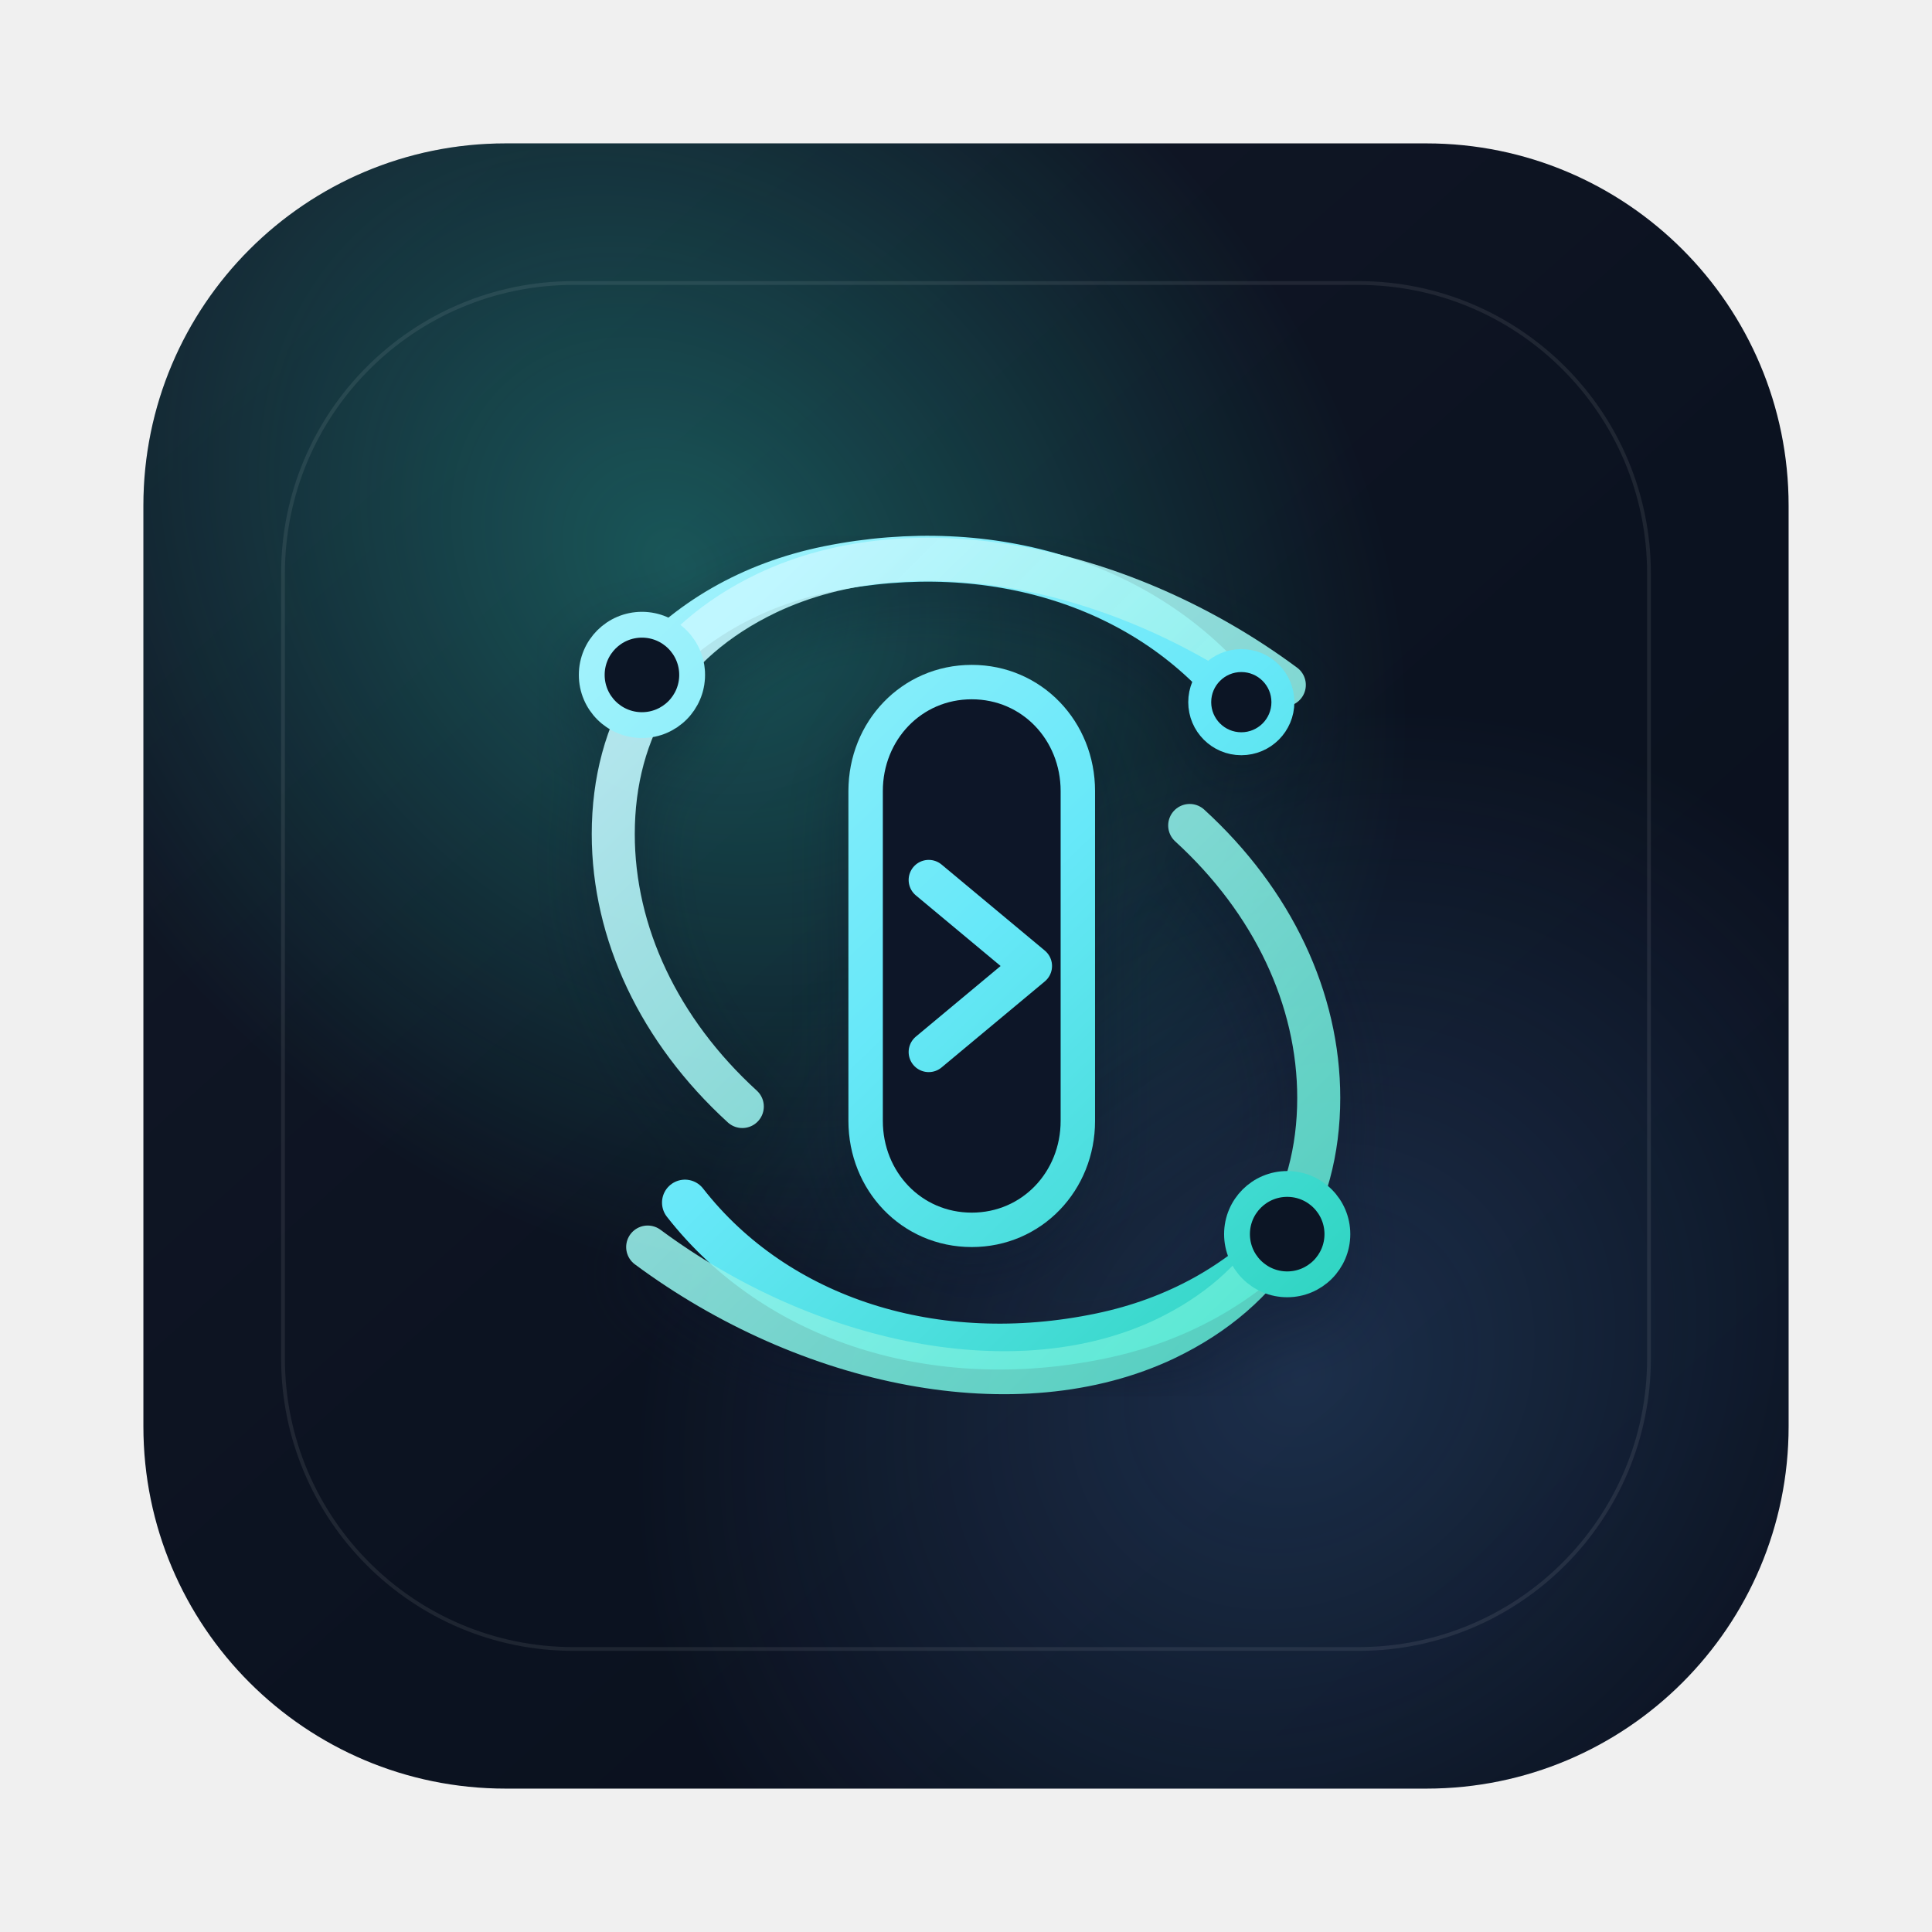
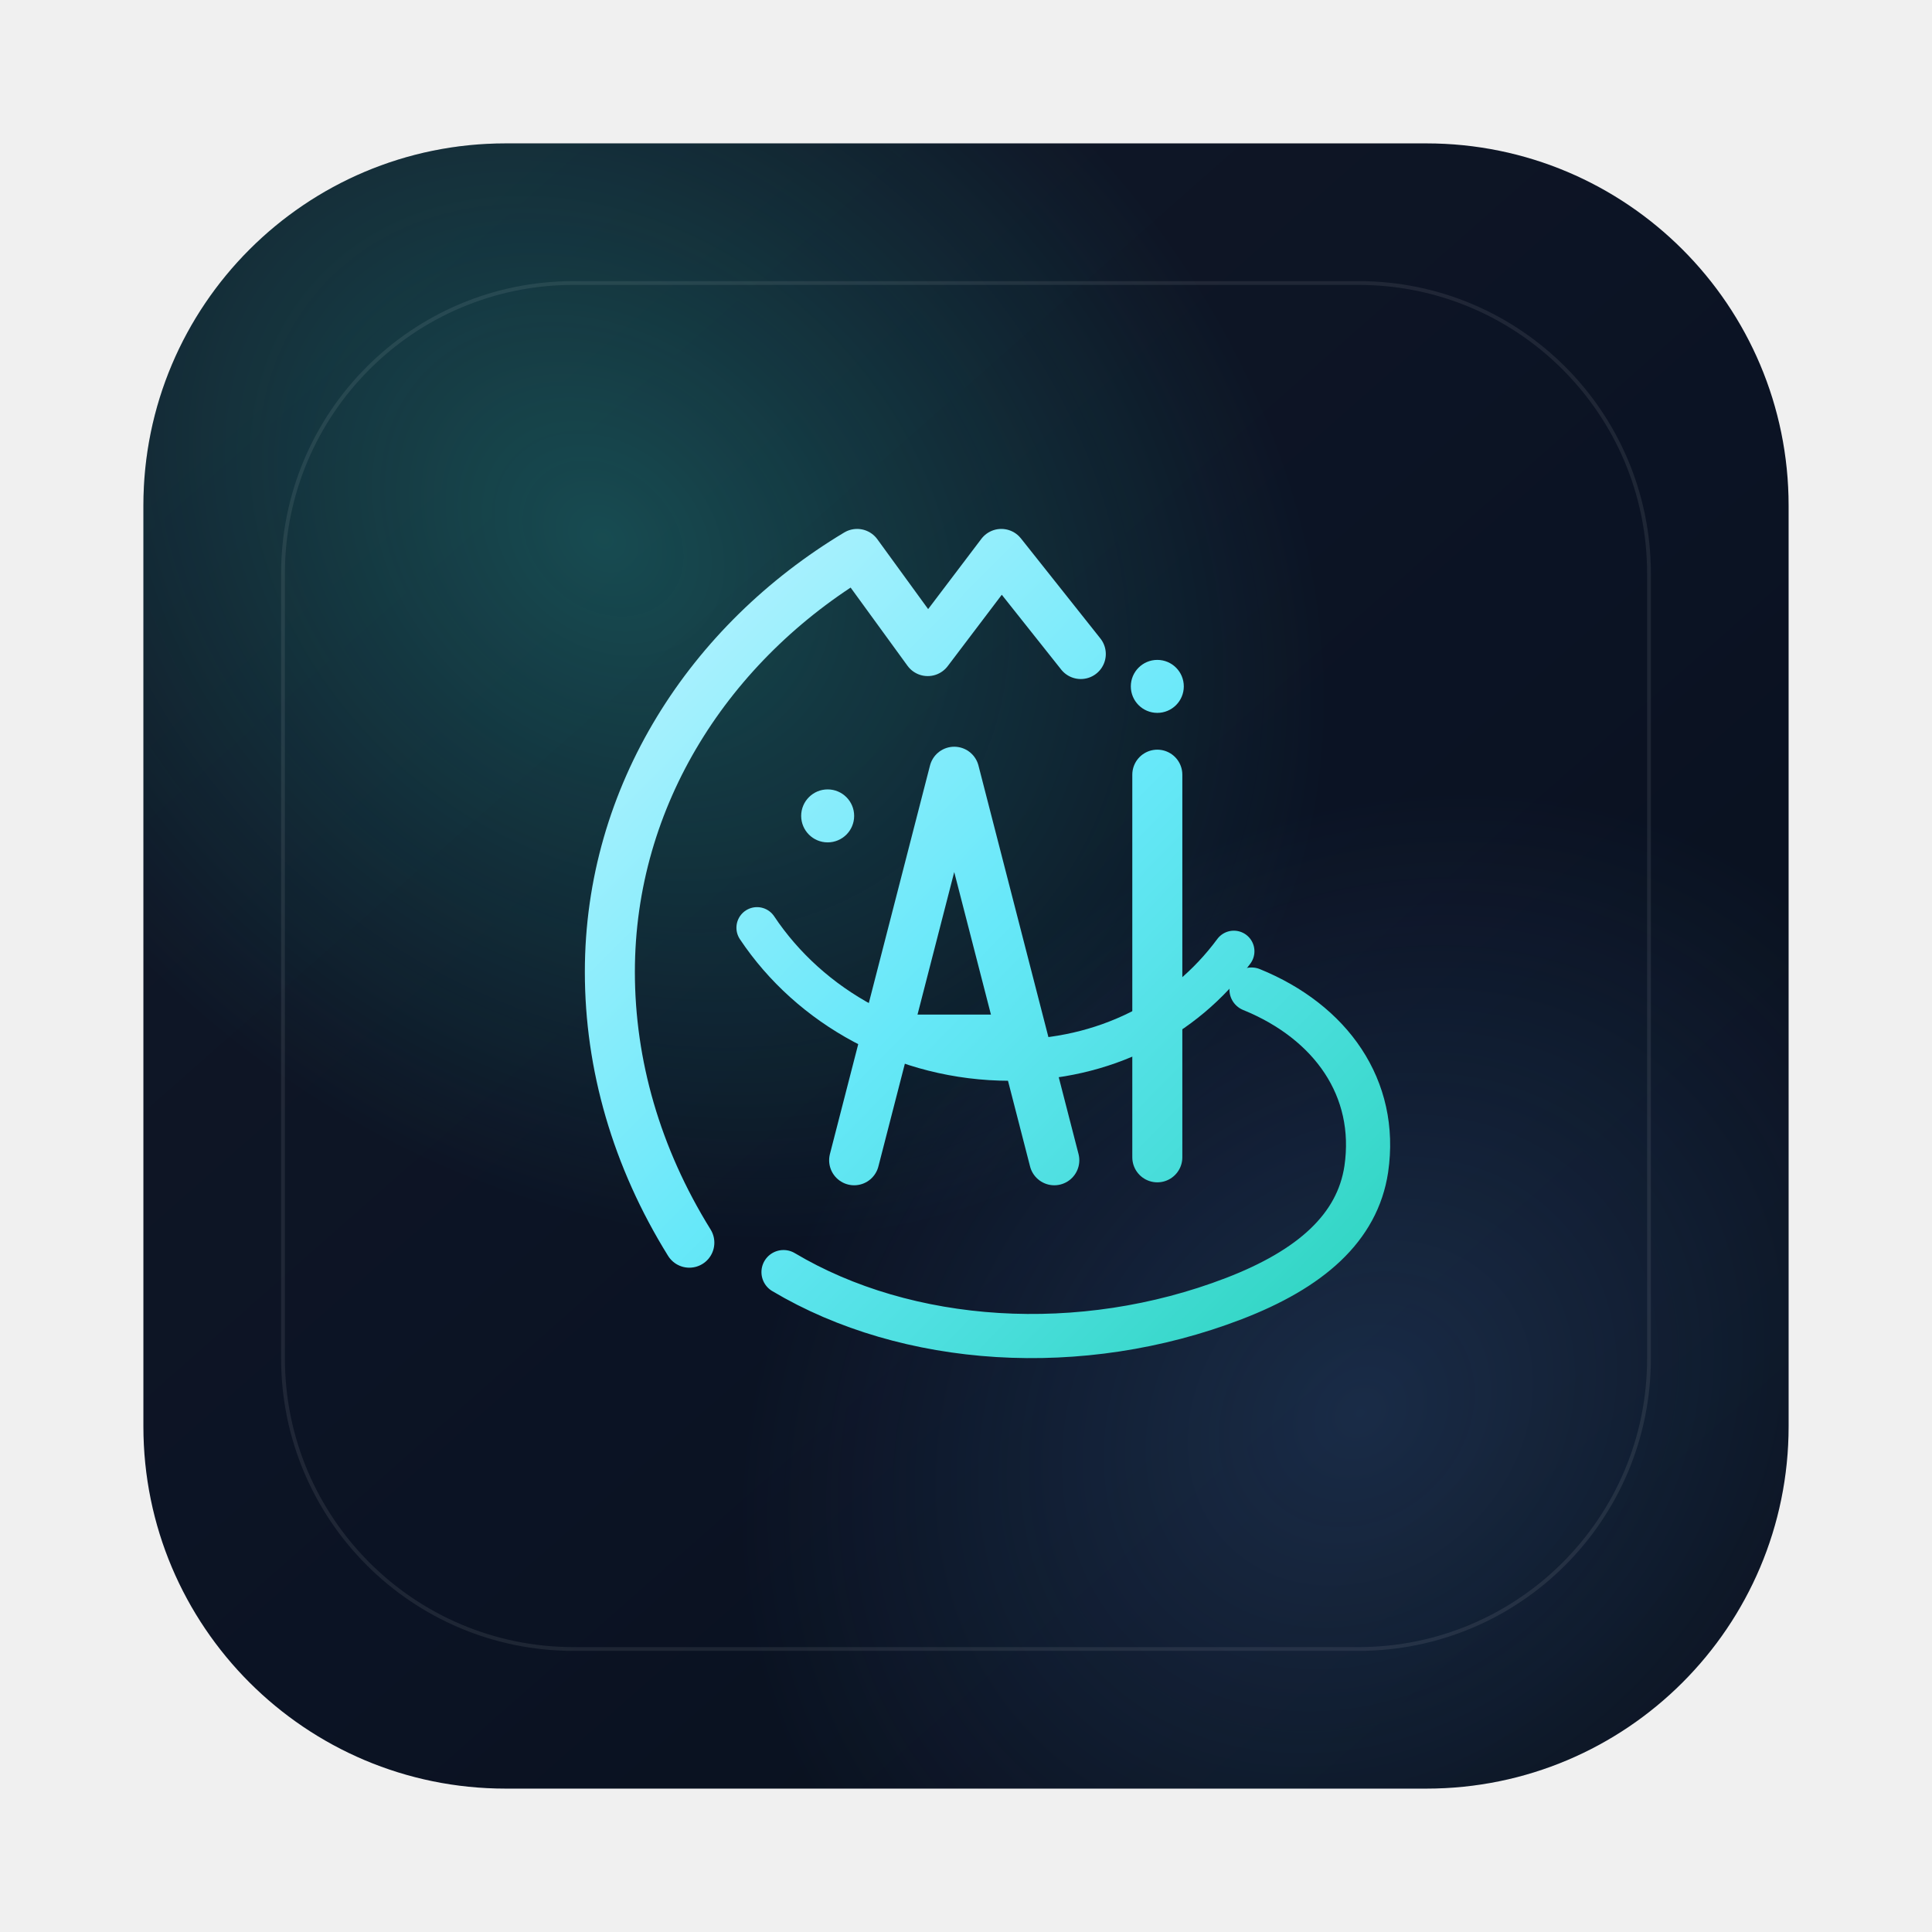
<svg xmlns="http://www.w3.org/2000/svg" width="1024" height="1024" viewBox="0 0 1024 1024" fill="none">
  <defs>
-     <linearGradient id="bg" x1="164" y1="116" x2="864" y2="900" gradientUnits="userSpaceOnUse">
-       <stop stop-color="#121827" />
-       <stop offset="0.58" stop-color="#0B1220" />
-       <stop offset="1" stop-color="#0A101D" />
+     <linearGradient id="bg" x1="176" y1="120" x2="864" y2="900" gradientUnits="userSpaceOnUse">
+       <stop stop-color="#111827" />
+       <stop offset="0.55" stop-color="#0B1324" />
+       <stop offset="1" stop-color="#09101C" />
    </linearGradient>
-     <radialGradient id="glowA" cx="0" cy="0" r="1" gradientUnits="userSpaceOnUse" gradientTransform="translate(360 300) rotate(44.4) scale(426.85 341.198)">
-       <stop stop-color="#2DD4BF" stop-opacity="0.34" />
+     <radialGradient id="glowA" cx="0" cy="0" r="1" gradientUnits="userSpaceOnUse" gradientTransform="translate(320 286) rotate(42) scale(420 330)">
+       <stop stop-color="#2DD4BF" stop-opacity="0.28" />
      <stop offset="1" stop-color="#2DD4BF" stop-opacity="0" />
    </radialGradient>
-     <radialGradient id="glowB" cx="0" cy="0" r="1" gradientUnits="userSpaceOnUse" gradientTransform="translate(690 730) rotate(135) scale(382 328)">
-       <stop stop-color="#60A5FA" stop-opacity="0.2" />
+     <radialGradient id="glowB" cx="0" cy="0" r="1" gradientUnits="userSpaceOnUse" gradientTransform="translate(720 748) rotate(135) scale(360 300)">
+       <stop stop-color="#60A5FA" stop-opacity="0.18" />
      <stop offset="1" stop-color="#60A5FA" stop-opacity="0" />
    </radialGradient>
-     <linearGradient id="stroke" x1="262" y1="252" x2="764" y2="772" gradientUnits="userSpaceOnUse">
-       <stop stop-color="#A5F3FC" />
+     <linearGradient id="stroke" x1="258" y1="270" x2="768" y2="774" gradientUnits="userSpaceOnUse">
+       <stop stop-color="#B8F3FF" />
      <stop offset="0.48" stop-color="#67E8F9" />
      <stop offset="1" stop-color="#2DD4BF" />
    </linearGradient>
-     <linearGradient id="strokeSoft" x1="310" y1="310" x2="742" y2="748" gradientUnits="userSpaceOnUse">
-       <stop stop-color="#C4F7FF" stop-opacity="0.9" />
-       <stop offset="1" stop-color="#5EEAD4" stop-opacity="0.86" />
-     </linearGradient>
-     <filter id="shadow" x="213" y="212" width="598" height="600" filterUnits="userSpaceOnUse" color-interpolation-filters="sRGB">
-       <feFlood flood-opacity="0" result="BackgroundImageFix" />
-       <feColorMatrix in="SourceAlpha" type="matrix" values="0 0 0 0 0 0 0 0 0 0 0 0 0 0 0 0 0 0 127 0" result="hardAlpha" />
-       <feOffset dy="18" />
-       <feGaussianBlur stdDeviation="22" />
-       <feComposite in2="hardAlpha" operator="out" />
-       <feColorMatrix type="matrix" values="0 0 0 0 0.051 0 0 0 0 0.09 0 0 0 0 0.173 0 0 0 0.34 0" />
-       <feBlend mode="normal" in2="BackgroundImageFix" result="effect1_dropShadow_1_2" />
-       <feBlend mode="normal" in="SourceGraphic" in2="effect1_dropShadow_1_2" result="shape" />
-     </filter>
  </defs>
  <rect x="76" y="76" width="872" height="872" rx="192" fill="url(#bg)" />
  <rect x="76" y="76" width="872" height="872" rx="192" fill="url(#glowA)" />
  <rect x="76" y="76" width="872" height="872" rx="192" fill="url(#glowB)" />
  <rect x="150" y="150" width="724" height="724" rx="154" stroke="white" stroke-opacity="0.08" stroke-width="2" />
-   <g transform="translate(512 512) scale(0.76) translate(-512 -512)">
-     <g filter="url(#shadow)">
-       <path d="M316 677C380 759 491 794 606 770C659 759 703 734 736 699" stroke="url(#stroke)" stroke-width="32" stroke-linecap="round" />
-       <path d="M704 328C640 246 530 212 416 235C362 246 318 272 286 309" stroke="url(#stroke)" stroke-width="32" stroke-linecap="round" />
-       <path d="M356 610C298 557 266 489 266 420C266 346 302 286 373 252C476 203 622 233 734 316" stroke="url(#strokeSoft)" stroke-width="30" stroke-linecap="round" />
-       <path d="M668 414C726 467 758 535 758 604C758 678 722 738 651 772C548 821 402 791 290 708" stroke="url(#strokeSoft)" stroke-width="30" stroke-linecap="round" />
-       <path d="M516 314C558 314 590 348 590 390V620C590 662 558 696 516 696C474 696 442 662 442 620V390C442 348 474 314 516 314Z" fill="#0D1628" />
-       <path d="M516 314C558 314 590 348 590 390V620C590 662 558 696 516 696C474 696 442 662 442 620V390C442 348 474 314 516 314Z" stroke="url(#stroke)" stroke-width="24" />
-       <path d="M486 452L558 512L486 572" stroke="url(#stroke)" stroke-width="28" stroke-linecap="round" stroke-linejoin="round" />
-       <circle cx="286" cy="309" r="35" fill="#0C1525" stroke="url(#stroke)" stroke-width="18" />
-       <circle cx="736" cy="699" r="35" fill="#0C1525" stroke="url(#stroke)" stroke-width="18" />
-       <circle cx="704" cy="328" r="29" fill="#0C1525" stroke="url(#stroke)" stroke-width="16" />
-     </g>
+   <g transform="translate(512 512) scale(0.78) translate(-512 -512)">
+     <path d="M324 700C288 642 270 579 270 516C270 396 338 292 438 232L486 298L536 232L590 300" stroke="url(#stroke)" stroke-width="34" stroke-linecap="round" stroke-linejoin="round" />
+     <path d="M388 720C472 770 590 778 694 738C746 718 778 690 784 650C792 595 760 550 706 528" stroke="url(#stroke)" stroke-width="30" stroke-linecap="round" />
+     <path d="M436 644 504 380 572 644" stroke="url(#stroke)" stroke-width="34" stroke-linecap="round" stroke-linejoin="round" />
+     <path d="M458 560H548" stroke="url(#stroke)" stroke-width="30" stroke-linecap="round" />
+     <path d="M642 382V642" stroke="url(#stroke)" stroke-width="34" stroke-linecap="round" />
+     <circle cx="642" cy="322" r="18" fill="url(#stroke)" />
+     <circle cx="418" cy="410" r="18" fill="url(#stroke)" />
+     <path d="M370 486C406 540 470 576 542 576C606 576 660 548 694 502" stroke="url(#stroke)" stroke-width="28" stroke-linecap="round" />
  </g>
</svg>
